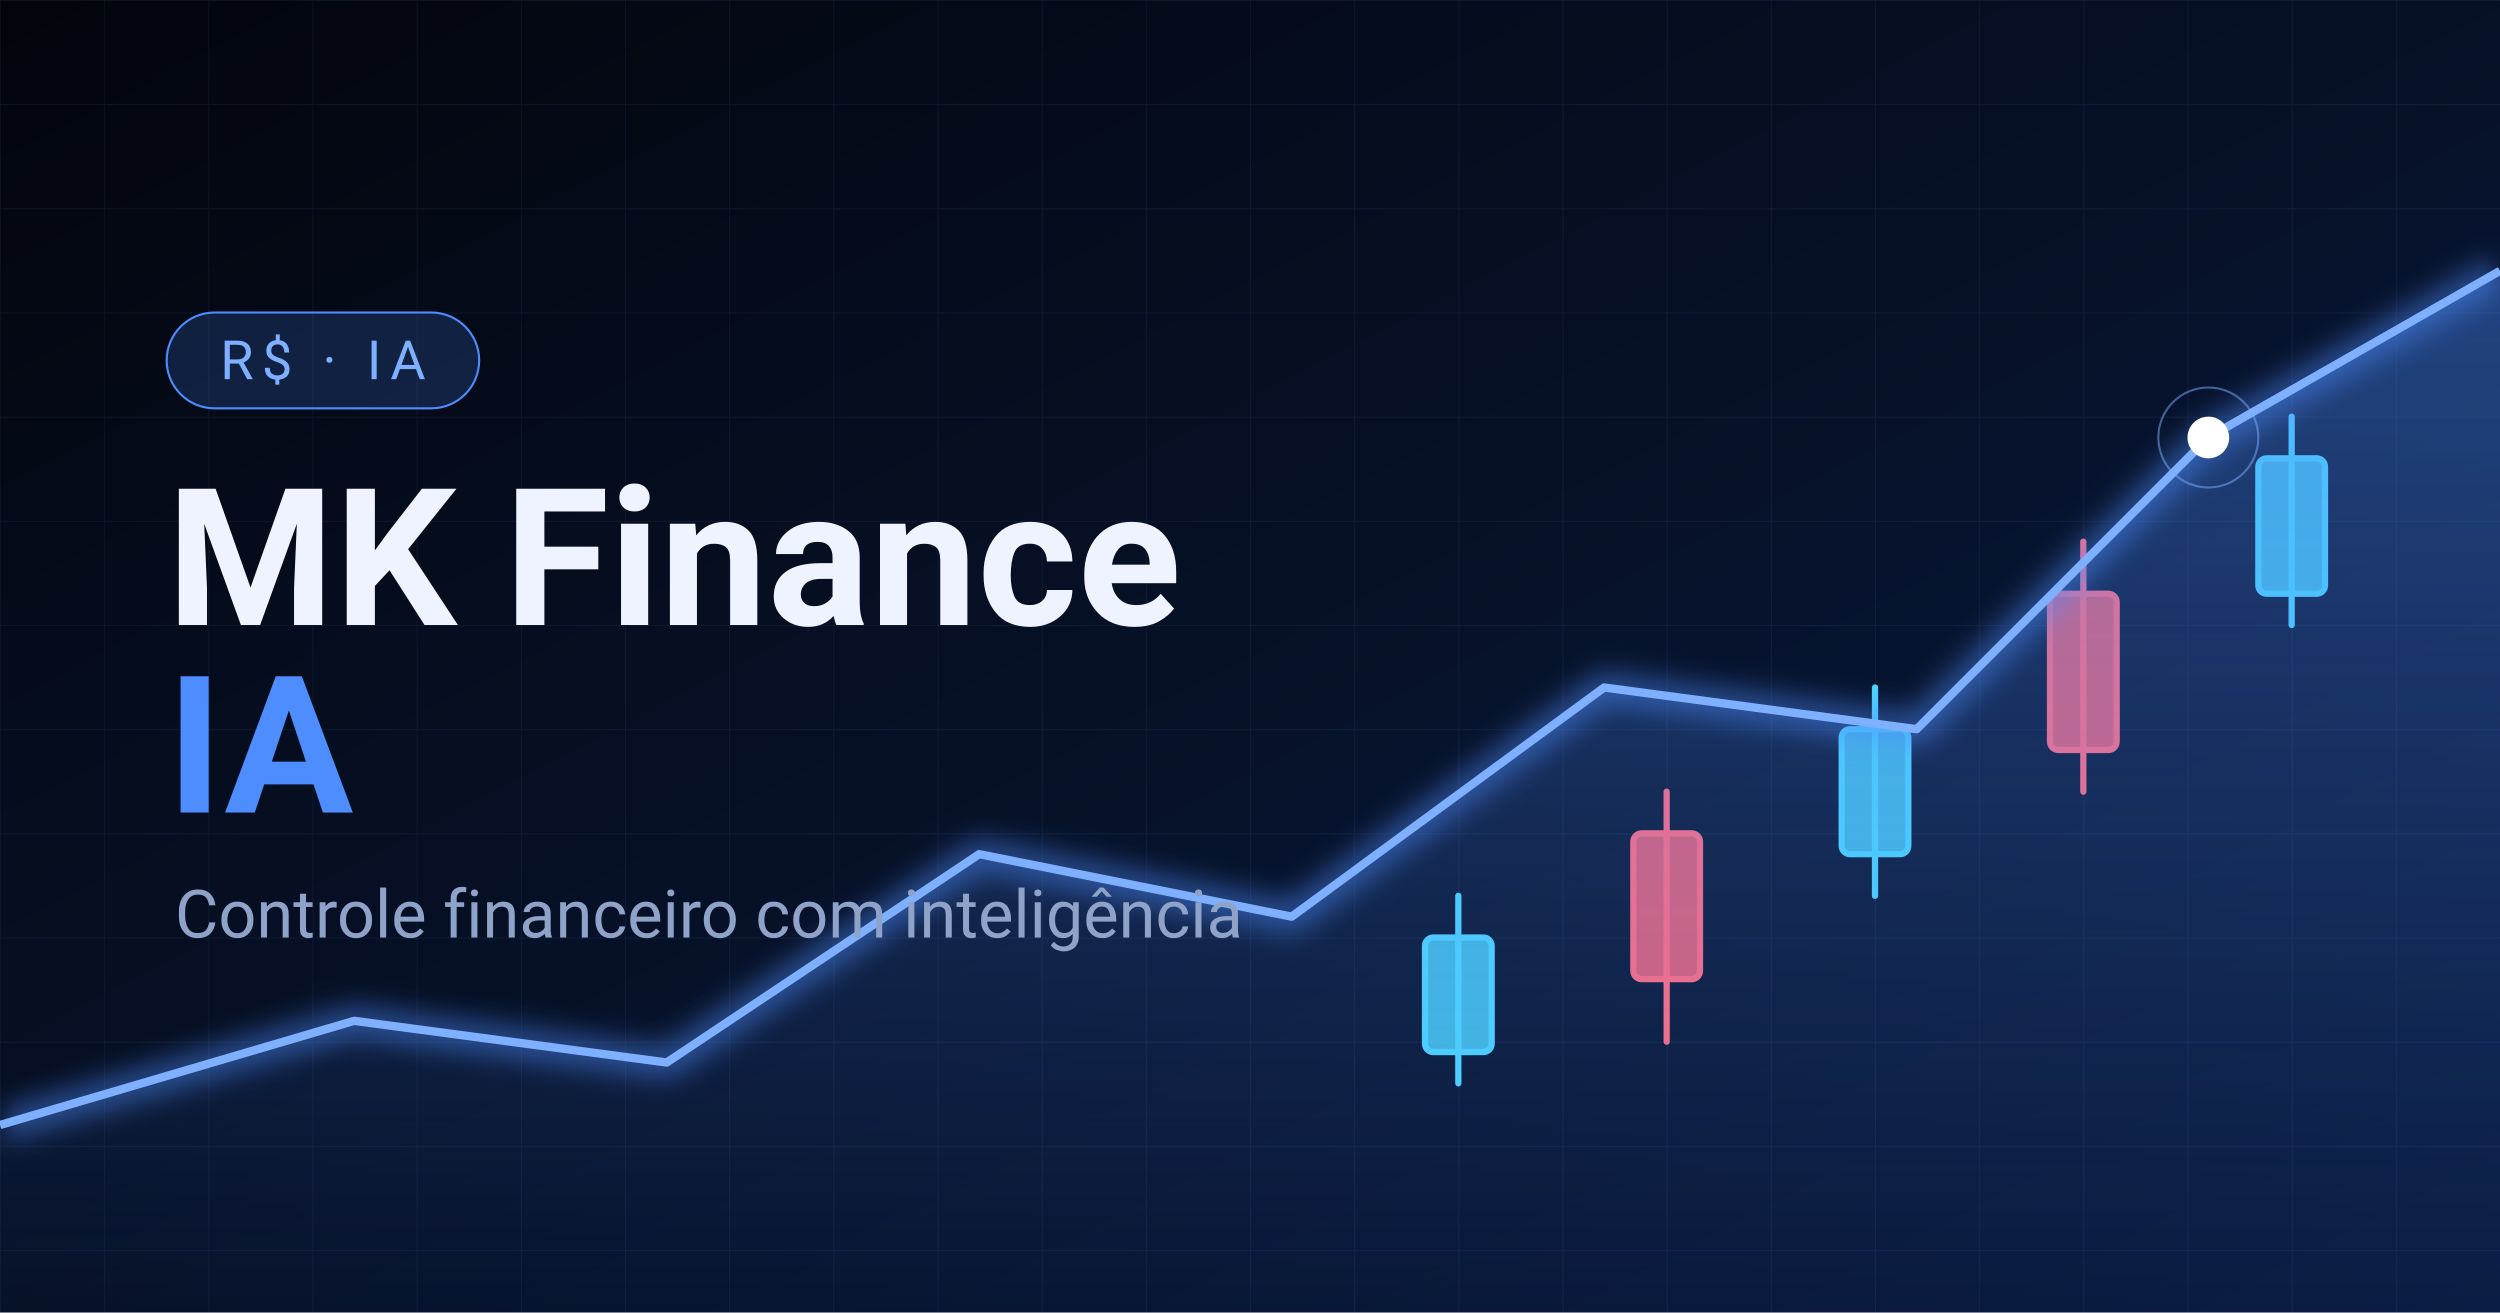
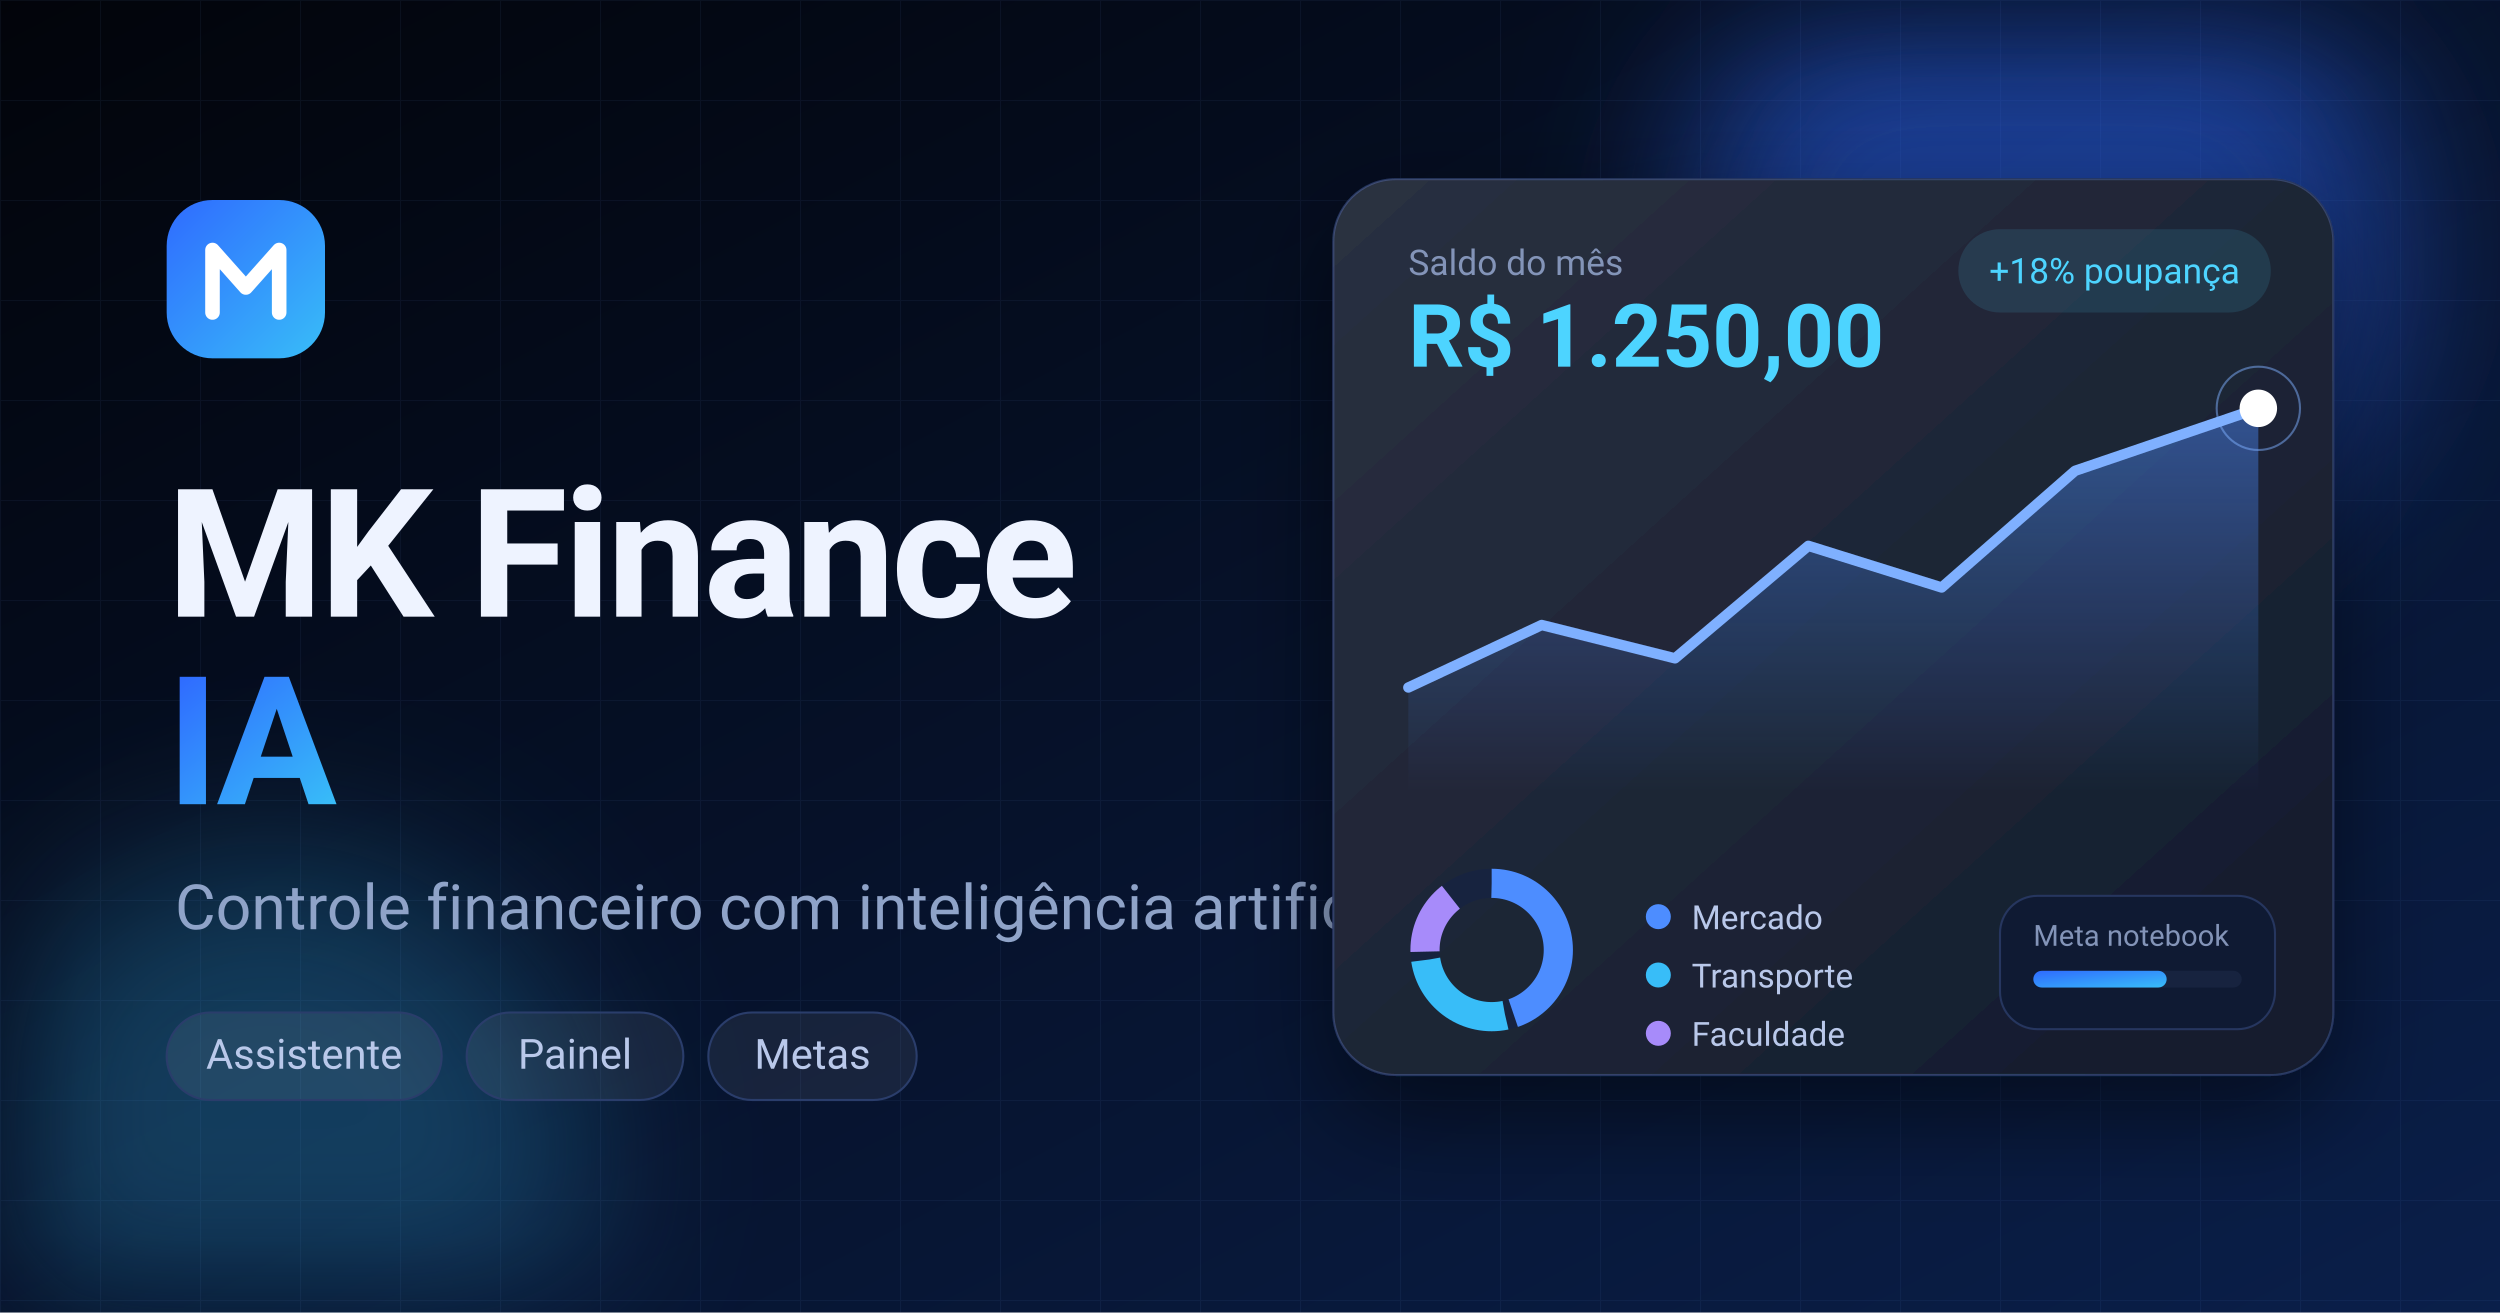
<svg xmlns="http://www.w3.org/2000/svg" viewBox="0 0 1200 630" role="img" aria-label="MK Finance IA">
  <defs>
    <linearGradient id="bg" x1="0" y1="0" x2="1" y2="1">
-       <stop offset="0" stop-color="#03050c" />
-       <stop offset="1" stop-color="#0a1d44" />
+       <stop offset="0" stop-color="#02040a" />
+       <stop offset="1" stop-color="#0a1f4a" />
+     </linearGradient>
+     <linearGradient id="lg" x1="0" y1="0" x2="1" y2="1">
+       <stop offset="0" stop-color="#2f6bff" />
+       <stop offset="1" stop-color="#38bdf8" />
    </linearGradient>
    <linearGradient id="ar" x1="0" y1="0" x2="0" y2="1">
-       <stop offset="0" stop-color="#4d8dff" stop-opacity=".4" />
+       <stop offset="0" stop-color="#4d8dff" stop-opacity=".45" />
      <stop offset="1" stop-color="#4d8dff" stop-opacity="0" />
    </linearGradient>
-     <filter id="gl" x="-20%" y="-20%" width="140%" height="140%">
-       <feGaussianBlur stdDeviation="7" />
+     <linearGradient id="gl" x1="0" y1="0" x2="1" y2="1">
+       <stop offset="0" stop-color="#fff" stop-opacity=".12" />
+       <stop offset="1" stop-color="#fff" stop-opacity=".03" />
+     </linearGradient>
+     <filter id="bl" x="-30%" y="-30%" width="160%" height="160%">
+       <feGaussianBlur stdDeviation="40" />
    </filter>
-     <pattern id="gr" width="50" height="50" patternUnits="userSpaceOnUse">
-       <path d="M50 0H0V50" fill="none" stroke="#7aa8ff" stroke-opacity=".07" />
+     <filter id="sh" x="-10%" y="-10%" width="120%" height="130%">
+       <feDropShadow dx="0" dy="20" stdDeviation="24" flood-color="#000" flood-opacity=".5" />
+     </filter>
+     <pattern id="gr" width="48" height="48" patternUnits="userSpaceOnUse">
+       <path d="M48 0H0V48" fill="none" stroke="#7aa8ff" stroke-opacity=".06" />
    </pattern>
  </defs>
  <rect width="1200" height="630" fill="url(#bg)" />
  <rect width="1200" height="630" fill="url(#gr)" />
-   <g stroke-width="3" stroke-linecap="round">
-     <g stroke="#4dd4ff" fill="#4dd4ff" fill-opacity=".85">
-       <path d="M700 430V520M900 330V430M1100 200V300" />
-       <rect x="684" y="450" width="32" height="55" rx="4" />
-       <rect x="884" y="350" width="32" height="60" rx="4" />
-       <rect x="1084" y="220" width="32" height="65" rx="4" />
+   <circle cx="980" cy="120" r="170" fill="#2f6bff" opacity=".5" filter="url(#bl)" />
+   <circle cx="130" cy="560" r="150" fill="#38bdf8" opacity=".25" filter="url(#bl)" />
+   <g font-family="system-ui,-apple-system,'Segoe UI',Roboto,sans-serif">
+     <rect x="80" y="96" width="76" height="76" rx="22" fill="url(#lg)" />
+     <path d="M102 150V120l16 18 16-18v30" fill="none" stroke="#fff" stroke-width="7" stroke-linecap="round" stroke-linejoin="round" />
+     <text x="80" y="296" font-size="86" font-weight="700" fill="#eef3ff" letter-spacing="-2">MK Finance</text>
+     <text x="80" y="386" font-size="86" font-weight="700" fill="url(#lg)" letter-spacing="-2">IA</text>
+     <text x="84" y="446" font-size="30" fill="#8fa3c8">Controle financeiro com inteligência artificial</text>
+     <g font-size="20" fill="#b9c8ea">
+       <rect x="80" y="486" width="132" height="42" rx="21" fill="#fff" fill-opacity=".07" stroke="#2a3d6b" />
+       <text x="146" y="513" text-anchor="middle">Assistente</text>
+       <rect x="224" y="486" width="104" height="42" rx="21" fill="#fff" fill-opacity=".07" stroke="#2a3d6b" />
+       <text x="276" y="513" text-anchor="middle">Painel</text>
+       <rect x="340" y="486" width="100" height="42" rx="21" fill="#fff" fill-opacity=".07" stroke="#2a3d6b" />
+       <text x="390" y="513" text-anchor="middle">Metas</text>
    </g>
-     <g stroke="#ff6b81" fill="#ff6b81" fill-opacity=".85">
-       <path d="M800 380V500M1000 260V380" />
-       <rect x="784" y="400" width="32" height="70" rx="4" />
-       <rect x="984" y="285" width="32" height="75" rx="4" />
+     <g filter="url(#sh)">
+       <rect x="640" y="86" width="480" height="430" rx="30" fill="#0c1426" stroke="#26365f" />
+       <rect x="640" y="86" width="480" height="430" rx="30" fill="url(#gl)" />
    </g>
-   </g>
-   <path d="M0 540 L170 490 L320 510 L470 410 L620 440 L770 330 L920 350 L1060 210 L1200 130 V630 H0Z" fill="url(#ar)" />
-   <path d="M0 540 L170 490 L320 510 L470 410 L620 440 L770 330 L920 350 L1060 210 L1200 130" fill="none" stroke="#4d8dff" stroke-width="12" opacity=".6" filter="url(#gl)" />
-   <path d="M0 540 L170 490 L320 510 L470 410 L620 440 L770 330 L920 350 L1060 210 L1200 130" fill="none" stroke="#7fb0ff" stroke-width="4" stroke-linejoin="round" />
-   <circle cx="1060" cy="210" r="10" fill="#fff" />
-   <circle cx="1060" cy="210" r="24" fill="none" stroke="#7fb0ff" stroke-opacity=".5" />
-   <g font-family="system-ui,-apple-system,'Segoe UI',Roboto,sans-serif" fill="#eef3ff">
-     <rect x="80" y="150" width="150" height="46" rx="23" fill="#4d8dff" fill-opacity=".18" stroke="#4d8dff" />
-     <text x="155" y="182" font-size="26" text-anchor="middle" fill="#7fb0ff" letter-spacing="4">R$ · IA</text>
-     <text x="80" y="300" font-size="92" font-weight="700">MK Finance</text>
-     <text x="80" y="390" font-size="92" font-weight="700" fill="#4d8dff">IA</text>
-     <text x="84" y="450" font-size="32" fill="#8fa3c8">Controle financeiro com inteligência</text>
+     <text x="676" y="132" font-size="17" fill="#8394b8">Saldo do mês</text>
+     <text x="676" y="176" font-size="42" font-weight="700" fill="#4dd4ff">R$ 1.250,00</text>
+     <rect x="940" y="110" width="150" height="40" rx="20" fill="#4dd4ff" fill-opacity=".12" />
+     <text x="1015" y="136" font-size="17" text-anchor="middle" fill="#4dd4ff">+18% poupança</text>
+     <path d="M676 330 L740 300 L804 316 L868 262 L932 282 L996 226 L1084 196 V380 H676Z" fill="url(#ar)" />
+     <path d="M676 330 L740 300 L804 316 L868 262 L932 282 L996 226 L1084 196" fill="none" stroke="#7fb0ff" stroke-width="5" stroke-linecap="round" stroke-linejoin="round" />
+     <circle cx="1084" cy="196" r="9" fill="#fff" />
+     <circle cx="1084" cy="196" r="20" fill="none" stroke="#7fb0ff" stroke-opacity=".5" />
+     <g transform="translate(676 416)">
+       <circle cx="40" cy="40" r="32" fill="none" stroke="#17233f" stroke-width="14" />
+       <circle cx="40" cy="40" r="32" fill="none" stroke="#4d8dff" stroke-width="14" stroke-dasharray="90 201" transform="rotate(-90 40 40)" />
+       <circle cx="40" cy="40" r="32" fill="none" stroke="#38bdf8" stroke-width="14" stroke-dasharray="52 201" stroke-dashoffset="-94" transform="rotate(-90 40 40)" />
+       <circle cx="40" cy="40" r="32" fill="none" stroke="#a78bfa" stroke-width="14" stroke-dasharray="30 201" stroke-dashoffset="-150" transform="rotate(-90 40 40)" />
+     </g>
+     <g font-size="16" fill="#b9c8ea">
+       <circle cx="796" cy="440" r="6" fill="#4d8dff" />
+       <text x="812" y="446">Mercado</text>
+       <circle cx="796" cy="468" r="6" fill="#38bdf8" />
+       <text x="812" y="474">Transporte</text>
+       <circle cx="796" cy="496" r="6" fill="#a78bfa" />
+       <text x="812" y="502">Faculdade</text>
+     </g>
+     <rect x="960" y="430" width="132" height="64" rx="18" fill="#0f1a33" stroke="#26365f" />
+     <text x="976" y="454" font-size="14" fill="#8394b8">Meta notebook</text>
+     <rect x="976" y="466" width="100" height="8" rx="4" fill="#17233f" />
+     <rect x="976" y="466" width="64" height="8" rx="4" fill="url(#lg)" />
  </g>
</svg>
